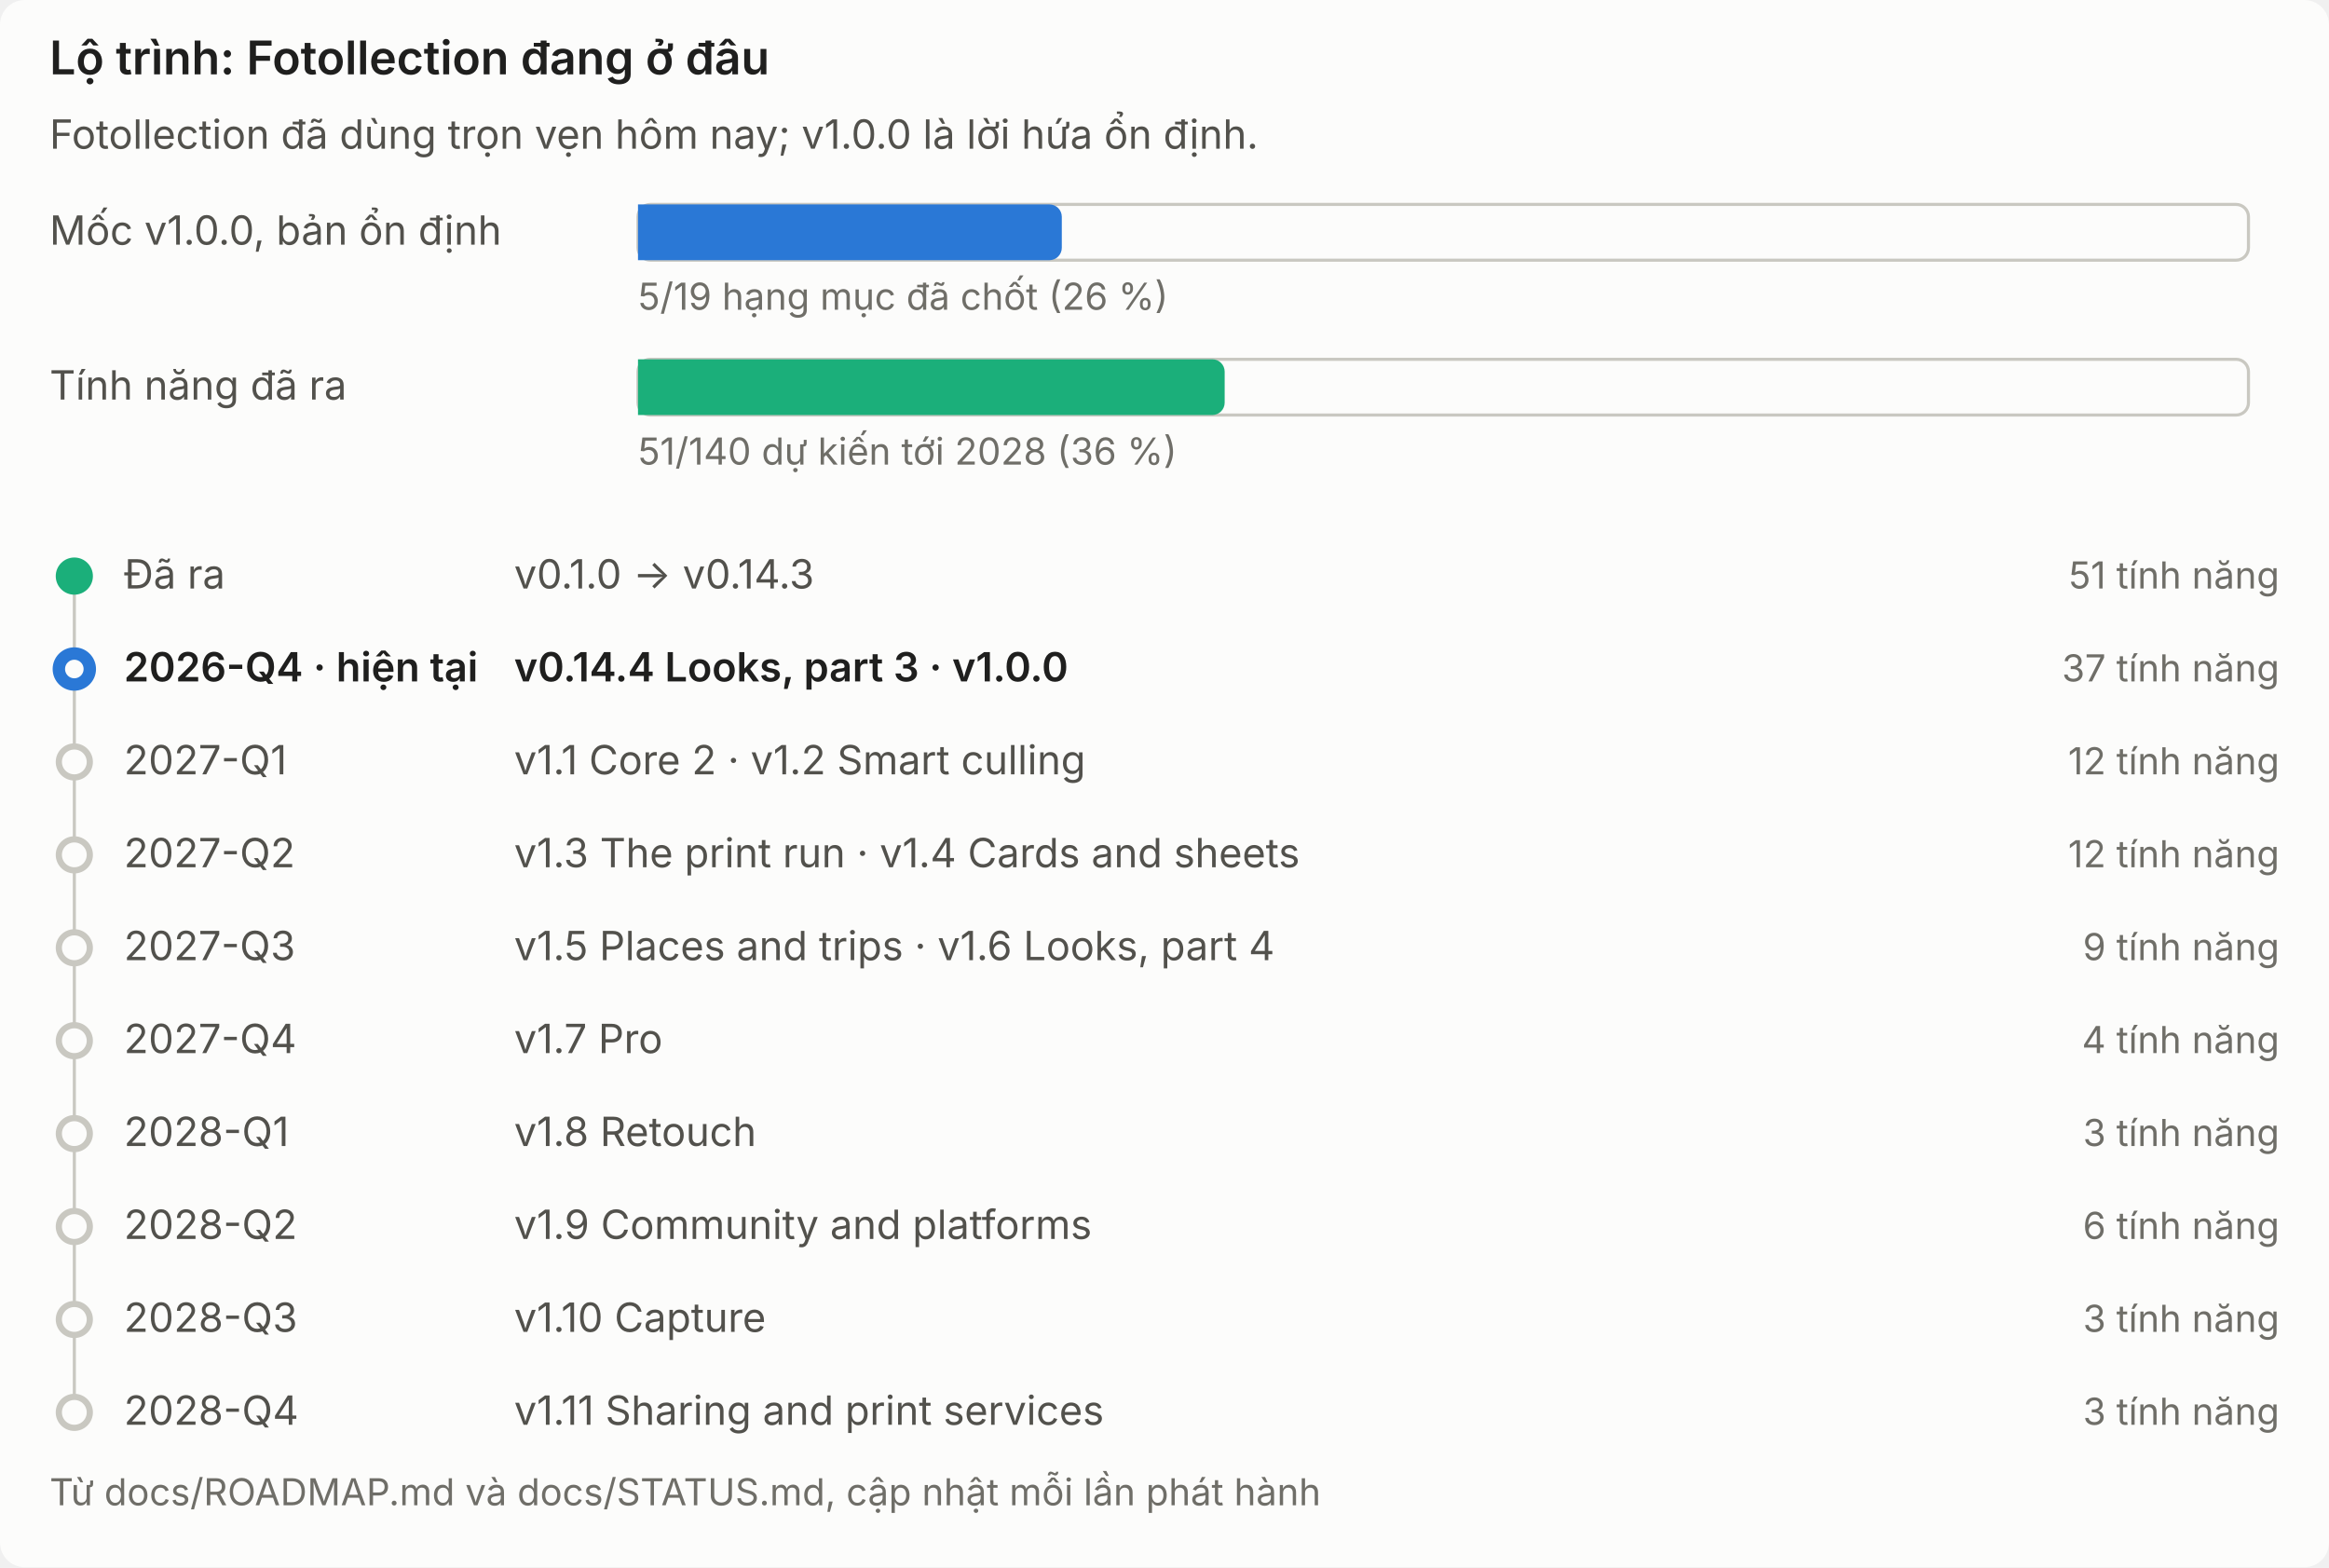
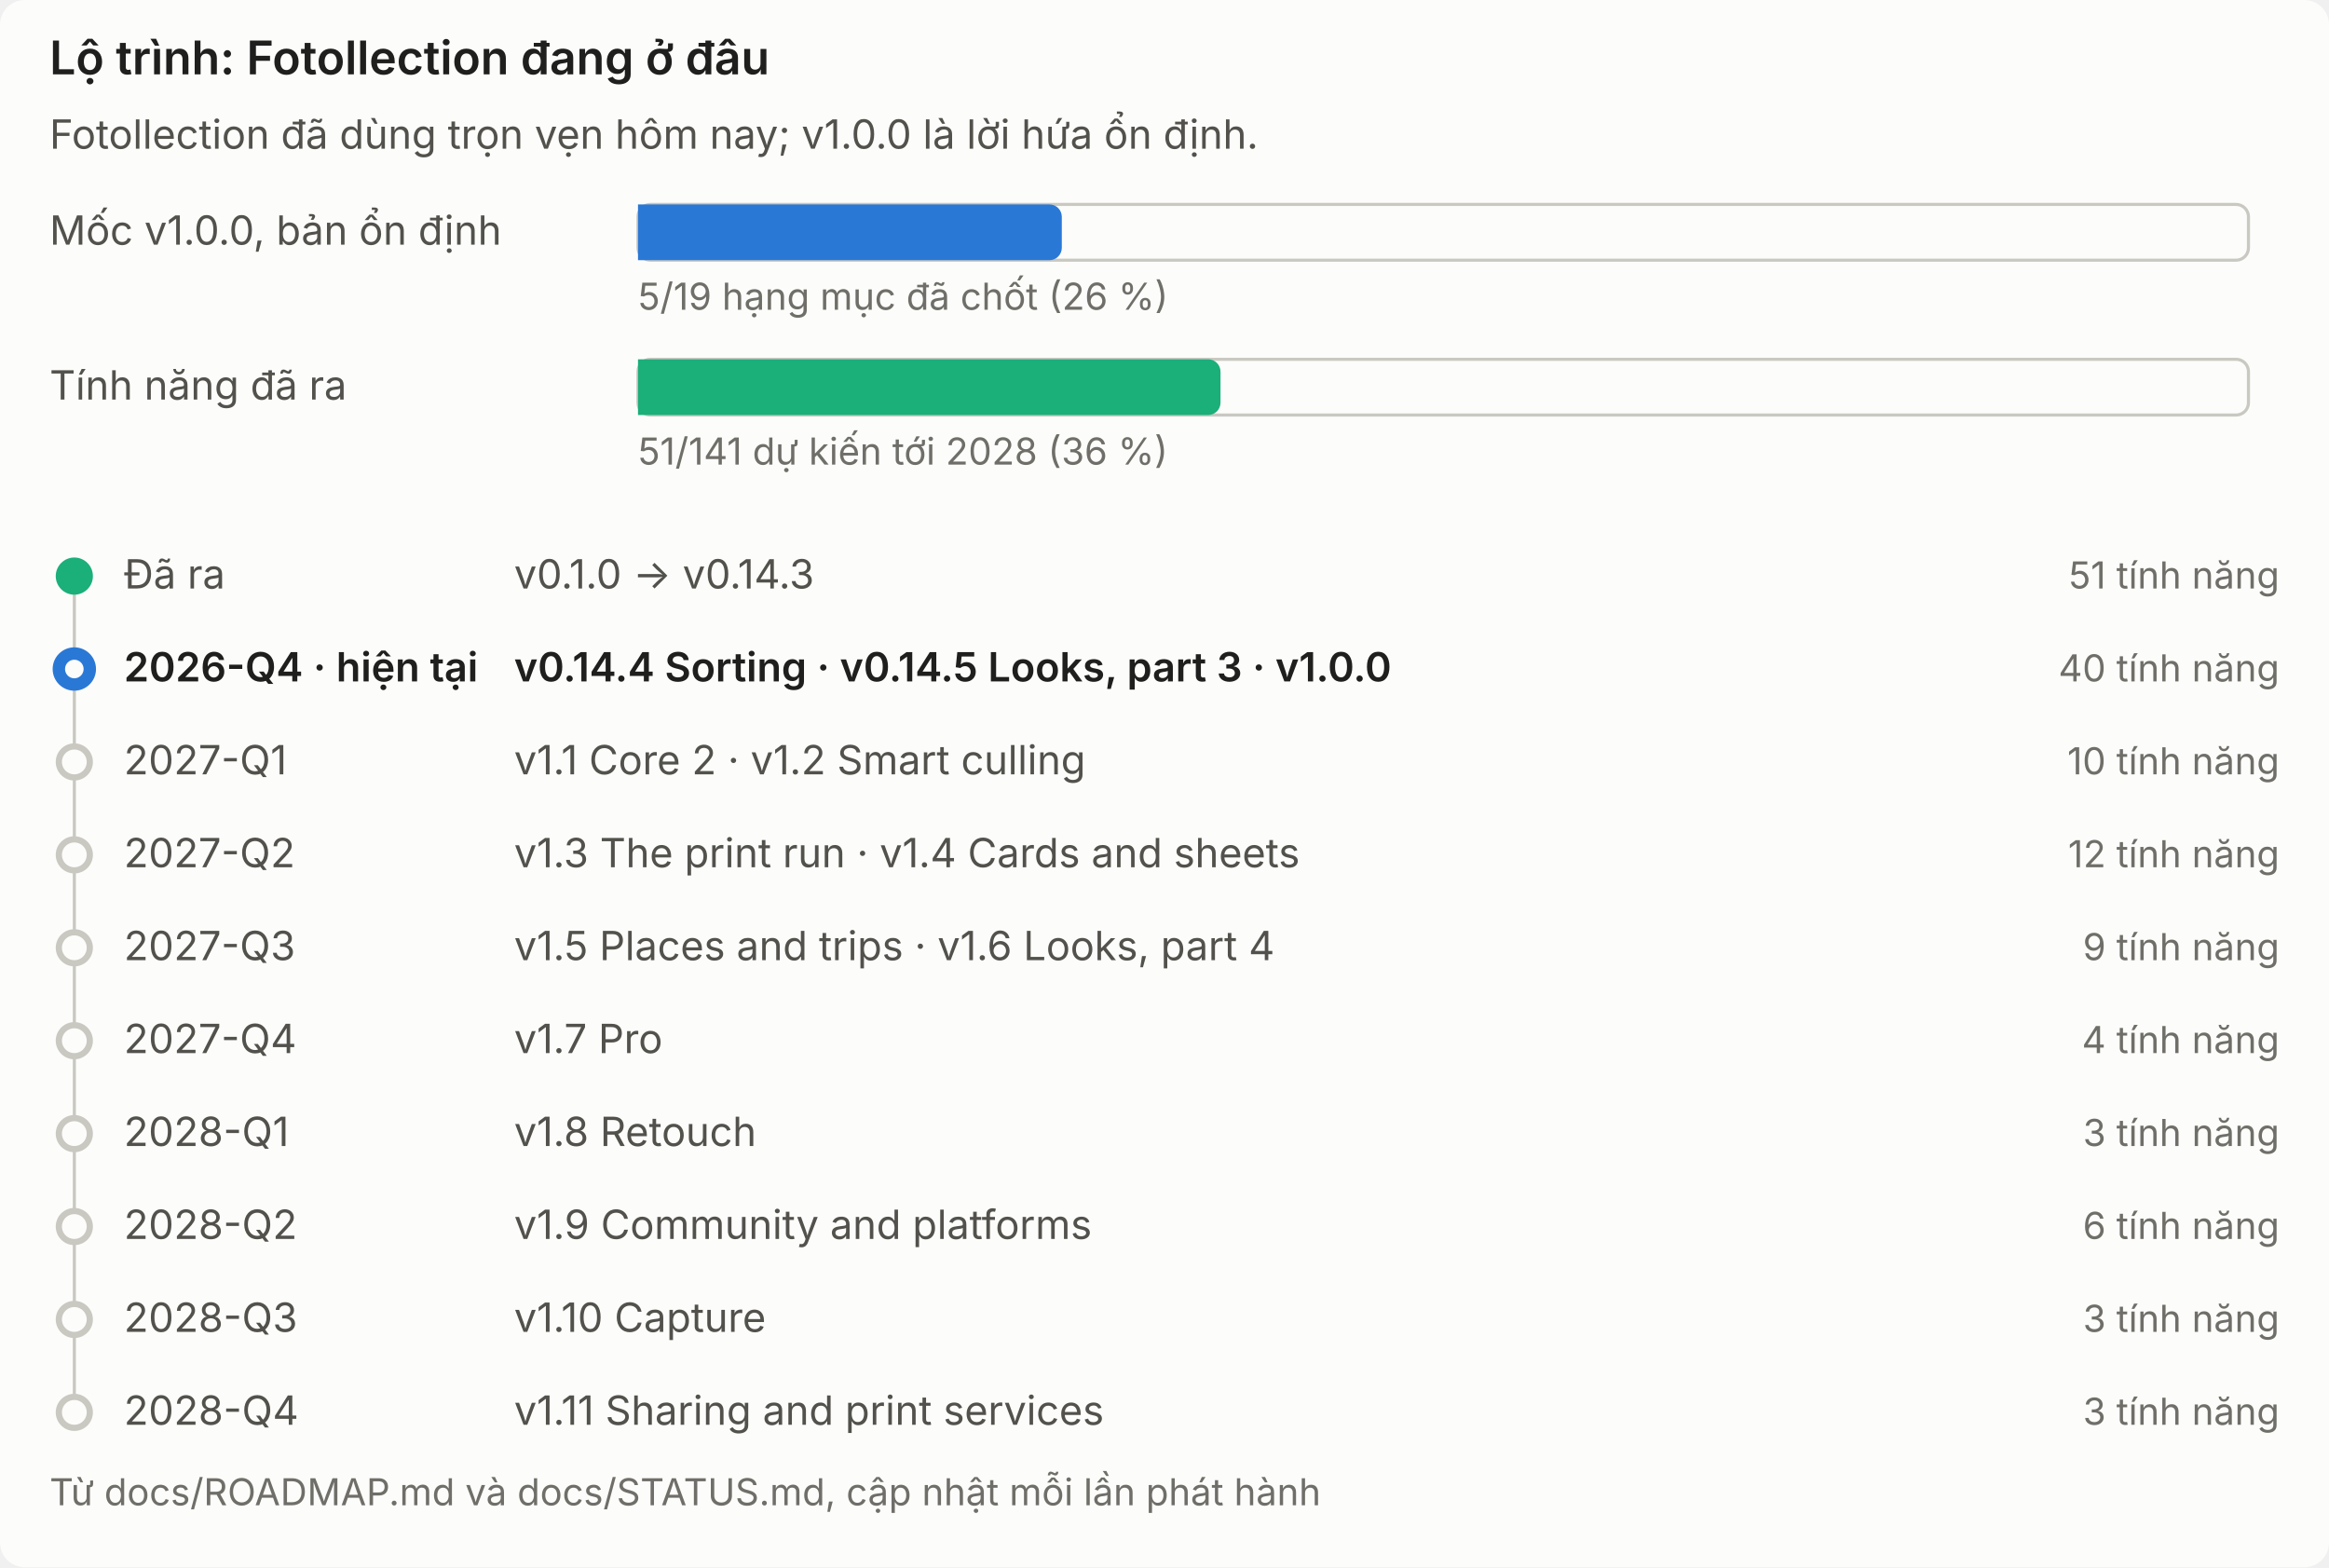
<svg xmlns="http://www.w3.org/2000/svg" viewBox="-16 -16 752 506" width="752" height="506" role="img" aria-labelledby="t d">
  <style>
  .bg{fill:#fcfcfb} .t1{fill:#1f1f1e;font:600 13px system-ui,-apple-system,Segoe UI,sans-serif}
  .t2{fill:#52514c;font:13px system-ui,-apple-system,Segoe UI,sans-serif}
  .t3{fill:#6f6e68;font:12px system-ui,-apple-system,Segoe UI,sans-serif}
  .h{font-size:15px} .num{font-variant-numeric:tabular-nums} .axis{stroke:#c9c8c1;stroke-width:1}
  .ref{stroke:#52514c;stroke-width:1.5;stroke-dasharray:4 3} .refw{stroke:#eb6834;stroke-width:1.5;stroke-dasharray:4 3}
  .s1{fill:#2a78d6} .old{fill-opacity:.45} .s2{fill:#eb6834} .s3{fill:#1baf7a} .s4{fill:#eda100} .s5{fill:#e87ba4} .gap{stroke:#fcfcfb;stroke-width:2}
  .in{fill:#fff}
  @media (prefers-color-scheme: dark){
    .bg{fill:#1a1a19} .t1{fill:#f0efec} .t2{fill:#c3c2b7} .t3{fill:#9d9c93} .axis{stroke:#45443f}
    .ref{stroke:#c3c2b7} .refw{stroke:#d95926}
    .s1{fill:#3987e5} .s2{fill:#d95926} .s3{fill:#199e70} .s4{fill:#c98500} .s5{fill:#d55181} .gap{stroke:#1a1a19}
  }
</style>
  <rect class="bg" x="-16" y="-16" width="752" height="506" rx="8" />
  <text class="t1 h" x="0" y="8">Lộ trình: Fotollection đang ở đâu</text>
  <text class="t2" x="0" y="32">Fotollection đã dùng trọn vẹn hôm nay; v1.0.0 là lời hứa ổn định.</text>
  <text class="t2" x="0" y="63">Mốc v1.0.0, bản ổn định</text>
  <rect class="axis" x="190" y="50" width="520" height="18" rx="4" fill="none" />
  <path class="s1" d="M190 50h132.842a4 4 0 0 1 4 4v10a4 4 0 0 1 -4 4h-132.842z" />
  <text class="t3 num" x="190" y="84">5/19 hạng mục đã chốt (26 %)</text>
  <text class="t2" x="0" y="113">Tính năng đã ra</text>
  <rect class="axis" x="190" y="100" width="520" height="18" rx="4" fill="none" />
-   <path class="s3" d="M190 100h185.429a4 4 0 0 1 4 4v10a4 4 0 0 1 -4 4h-185.429z" />
-   <text class="t3 num" x="190" y="134">51/140 dự kiến tới 2028 (36 %)</text>
+   <path class="s3" d="M190 100h184.085a4 4 0 0 1 4 4v10a4 4 0 0 1 -4 4h-184.085z" />
+   <text class="t3 num" x="190" y="134">51/141 dự kiến tới 2028 (36 %)</text>
  <line class="axis" x1="8" x2="8" y1="170" y2="440" />
  <circle class="s3" cx="8" cy="170" r="6" />
  <text class="t2" x="24" y="174">Đã ra</text>
  <text class="t2" x="150" y="174">v0.1.0 → v0.14.3</text>
  <text class="t3 num" x="720" y="174" text-anchor="end">51 tính năng</text>
  <circle class="s1" cx="8" cy="200" r="7" />
  <circle class="bg" cx="8" cy="200" r="3" />
  <text class="t1" x="24" y="204">2026-Q4 · hiện tại</text>
-   <text class="t1" x="150" y="204">v0.14.4 Looks, part 3 · v1.0.0</text>
-   <text class="t3 num" x="720" y="204" text-anchor="end">37 tính năng</text>
+   <text class="t1" x="150" y="204">v0.14.4 Sorting · v0.14.5 Looks, part 3 · v1.0.0</text>
+   <text class="t3 num" x="720" y="204" text-anchor="end">40 tính năng</text>
  <circle class="bg axis" cx="8" cy="230" r="5" style="stroke-width:2" />
  <text class="t2" x="24" y="234">2027-Q1</text>
  <text class="t2" x="150" y="234">v1.1 Core 2 · v1.2 Smart culling</text>
-   <text class="t3 num" x="720" y="234" text-anchor="end">12 tính năng</text>
+   <text class="t3 num" x="720" y="234" text-anchor="end">10 tính năng</text>
  <circle class="bg axis" cx="8" cy="260" r="5" style="stroke-width:2" />
  <text class="t2" x="24" y="264">2027-Q2</text>
  <text class="t2" x="150" y="264">v1.3 The print run · v1.4 Cards and sheets</text>
  <text class="t3 num" x="720" y="264" text-anchor="end">12 tính năng</text>
  <circle class="bg axis" cx="8" cy="290" r="5" style="stroke-width:2" />
  <text class="t2" x="24" y="294">2027-Q3</text>
  <text class="t2" x="150" y="294">v1.5 Places and trips · v1.6 Looks, part 4</text>
  <text class="t3 num" x="720" y="294" text-anchor="end">9 tính năng</text>
  <circle class="bg axis" cx="8" cy="320" r="5" style="stroke-width:2" />
  <text class="t2" x="24" y="324">2027-Q4</text>
  <text class="t2" x="150" y="324">v1.7 Pro</text>
  <text class="t3 num" x="720" y="324" text-anchor="end">4 tính năng</text>
  <circle class="bg axis" cx="8" cy="350" r="5" style="stroke-width:2" />
  <text class="t2" x="24" y="354">2028-Q1</text>
  <text class="t2" x="150" y="354">v1.8 Retouch</text>
  <text class="t3 num" x="720" y="354" text-anchor="end">3 tính năng</text>
  <circle class="bg axis" cx="8" cy="380" r="5" style="stroke-width:2" />
  <text class="t2" x="24" y="384">2028-Q2</text>
  <text class="t2" x="150" y="384">v1.9 Community and platforms</text>
  <text class="t3 num" x="720" y="384" text-anchor="end">6 tính năng</text>
  <circle class="bg axis" cx="8" cy="410" r="5" style="stroke-width:2" />
  <text class="t2" x="24" y="414">2028-Q3</text>
  <text class="t2" x="150" y="414">v1.10 Capture</text>
  <text class="t3 num" x="720" y="414" text-anchor="end">3 tính năng</text>
  <circle class="bg axis" cx="8" cy="440" r="5" style="stroke-width:2" />
  <text class="t2" x="24" y="444">2028-Q4</text>
  <text class="t2" x="150" y="444">v1.11 Sharing and print services</text>
  <text class="t3 num" x="720" y="444" text-anchor="end">3 tính năng</text>
  <text class="t3" x="0" y="470">Từ docs/ROADMAP.md và docs/STATUS.md, cập nhật mỗi lần phát hành</text>
</svg>
